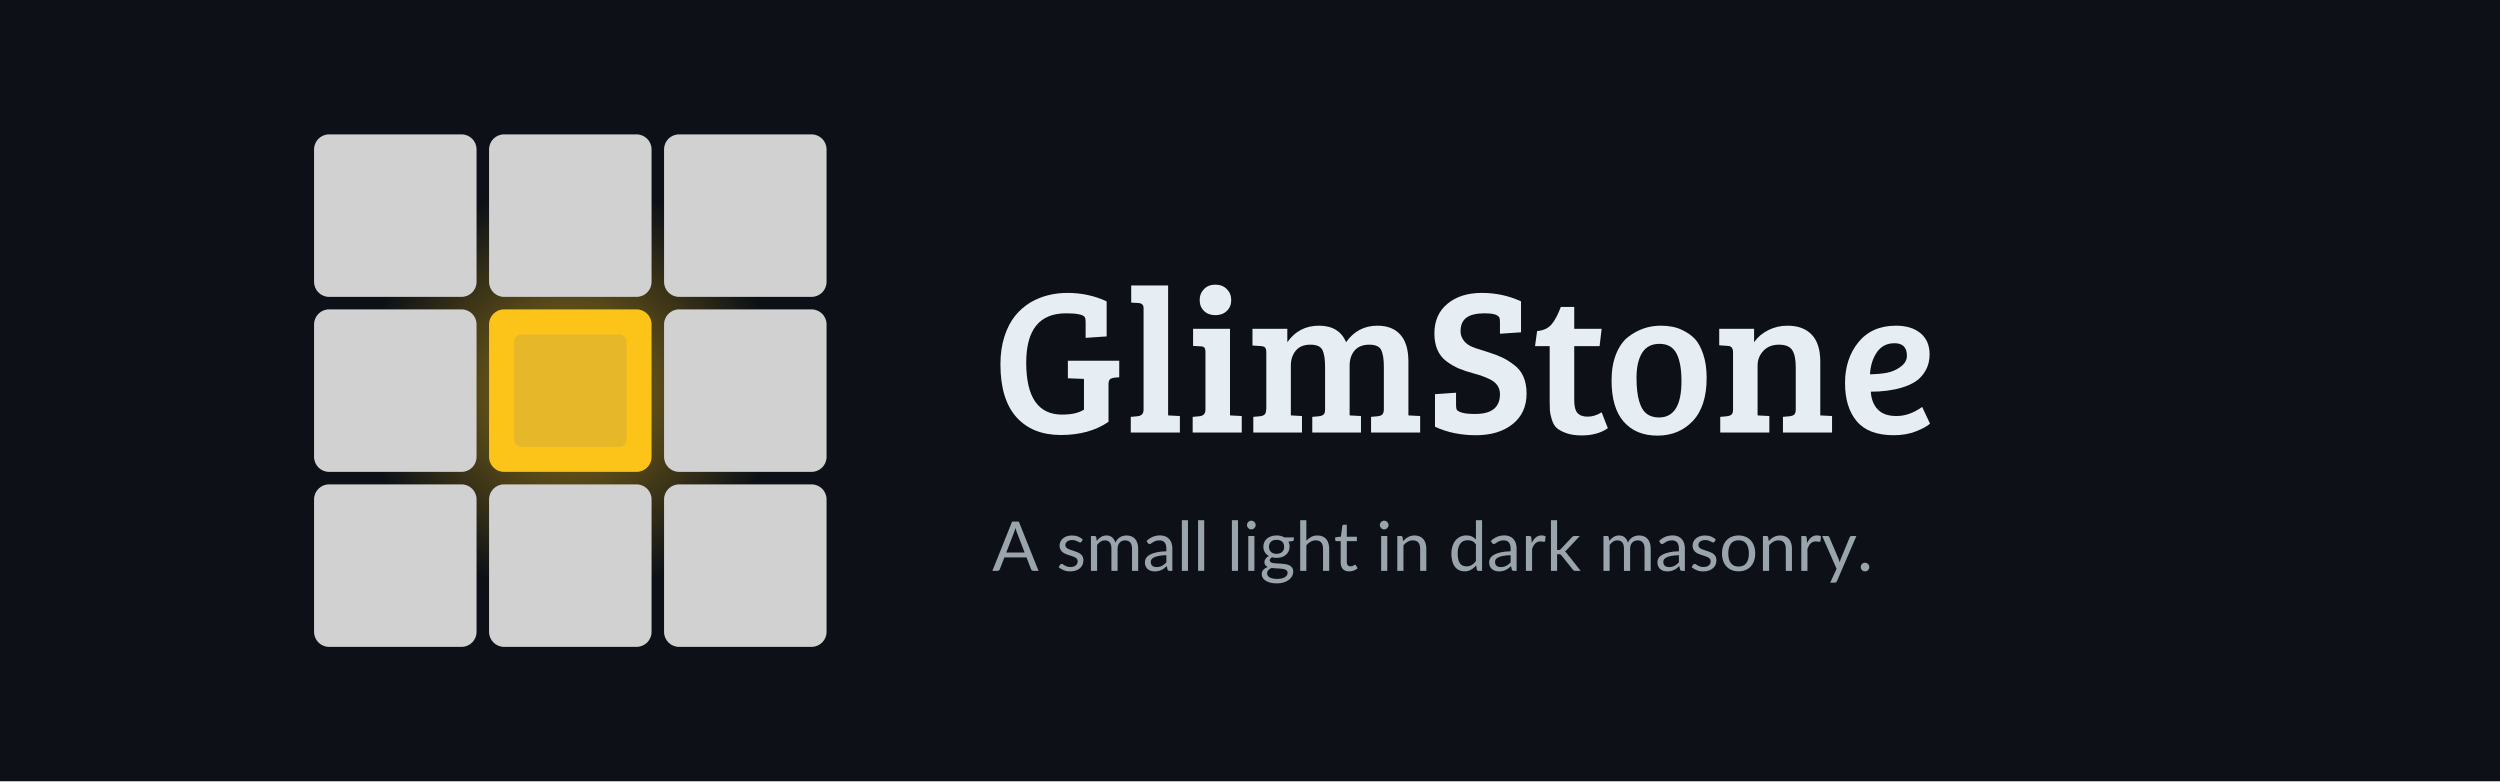
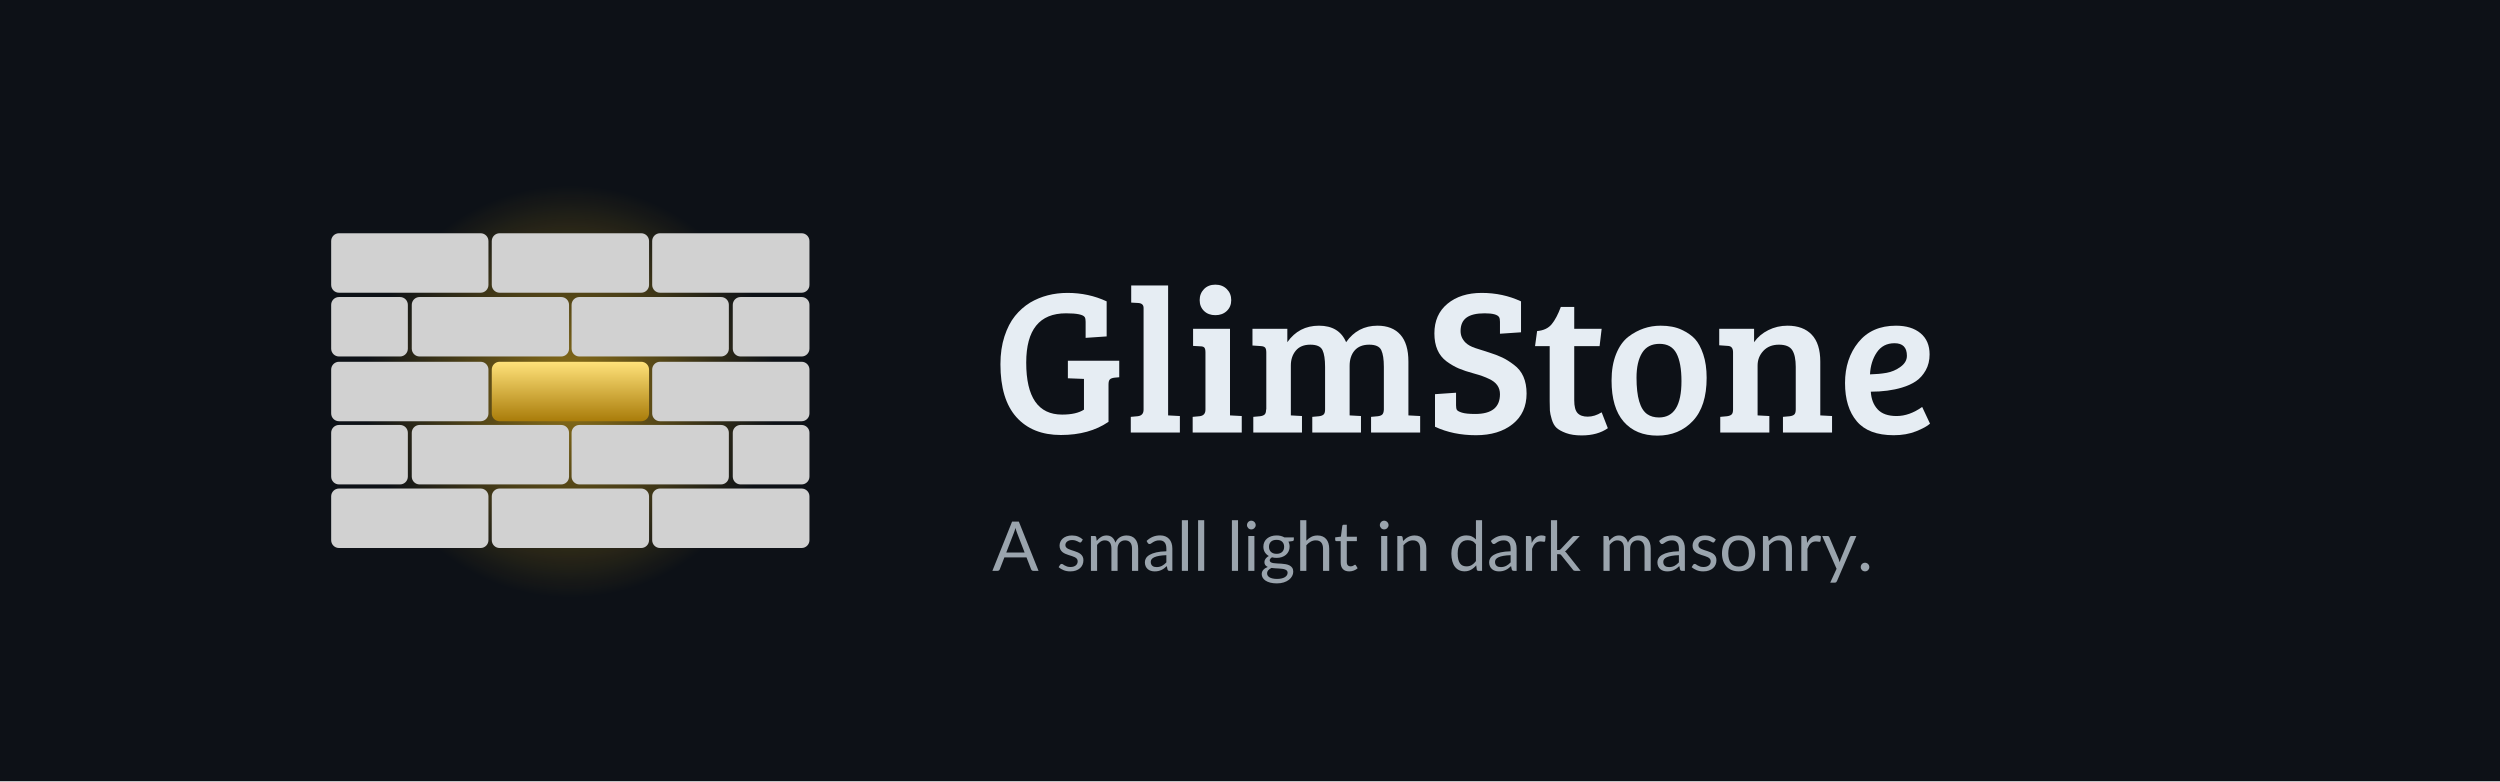
<svg xmlns="http://www.w3.org/2000/svg" width="1600" height="500" viewBox="0 0 1600 500">
  <rect width="1600" height="500" fill="#0d1117" />
-   <svg x="165.0" y="50.0" width="400" height="400" viewBox="0 0 1000 1000">
+   <svg x="165.0" y="50.0" width="400" height="400" viewBox="0 0 319.5 319.5">
    <defs>
      <radialGradient id="glow" cx="50%" cy="50%" r="50%">
        <stop offset="0%" stop-color="#FCC419" stop-opacity="0.55" />
        <stop offset="100%" stop-color="#FCC419" stop-opacity="0" />
      </radialGradient>
+       <linearGradient id="litBrick" x1="0%" y1="0%" x2="0%" y2="100%">
+         <stop offset="0%" stop-color="#ffe27a" />
+         <stop offset="100%" stop-color="#a97c0a" />
+       </linearGradient>
    </defs>
-     <circle cx="500" cy="500" r="330" fill="url(#glow)" />
-     <rect x="90" y="90" width="260" height="260" rx="24" fill="#d1d1d1" />
-     <rect x="370" y="90" width="260" height="260" rx="24" fill="#d1d1d1" />
-     <rect x="650" y="90" width="260" height="260" rx="24" fill="#d1d1d1" />
-     <rect x="90" y="370" width="260" height="260" rx="24" fill="#d1d1d1" />
-     <rect x="650" y="370" width="260" height="260" rx="24" fill="#d1d1d1" />
-     <rect x="90" y="650" width="260" height="260" rx="24" fill="#d1d1d1" />
-     <rect x="370" y="650" width="260" height="260" rx="24" fill="#d1d1d1" />
-     <rect x="650" y="650" width="260" height="260" rx="24" fill="#d1d1d1" />
-     <rect x="370" y="370" width="260" height="260" rx="24" fill="#FCC419" />
-     <rect x="410" y="410" width="180" height="180" rx="12" fill="#d4af37" opacity="0.55" />
+     <circle cx="159.8" cy="160.2" r="105.435" fill="url(#glow)" />
+     <rect x="78.7" y="177.3" width="80.4" height="30.4" rx="4" ry="4" fill="#d1d1d1" />
+     <rect x="201.6" y="145" width="80.4" height="30.4" rx="4" ry="4" fill="#d1d1d1" />
+     <rect x="37.5" y="145" width="80.4" height="30.4" rx="4" ry="4" fill="#d1d1d1" />
+     <rect x="160.4" y="177.3" width="80.4" height="30.4" rx="4" ry="4" fill="#d1d1d1" />
+     <rect x="37.5" y="209.8" width="80.4" height="30.4" rx="4" ry="4" fill="#d1d1d1" />
+     <rect x="119.6" y="209.8" width="80.4" height="30.4" rx="4" ry="4" fill="#d1d1d1" />
+     <rect x="201.6" y="209.8" width="80.4" height="30.4" rx="4" ry="4" fill="#d1d1d1" />
+     <rect x="37.5" y="177.3" width="39.2" height="30.4" rx="4" ry="4" fill="#d1d1d1" />
+     <rect x="242.8" y="177.3" width="39.2" height="30.4" rx="4" ry="4" fill="#d1d1d1" />
+     <rect x="78.7" y="111.9" width="80.4" height="30.4" rx="4" ry="4" fill="#d1d1d1" />
+     <rect x="160.4" y="111.9" width="80.4" height="30.4" rx="4" ry="4" fill="#d1d1d1" />
+     <rect x="37.5" y="79.3" width="80.4" height="30.4" rx="4" ry="4" fill="#d1d1d1" />
+     <rect x="201.6" y="79.3" width="80.4" height="30.4" rx="4" ry="4" fill="#d1d1d1" />
+     <rect x="119.6" y="79.3" width="80.4" height="30.4" rx="4" ry="4" fill="#d1d1d1" />
+     <rect x="37.5" y="111.9" width="39.2" height="30.4" rx="4" ry="4" fill="#d1d1d1" />
+     <rect x="242.8" y="111.9" width="39.2" height="30.4" rx="4" ry="4" fill="#d1d1d1" />
+     <rect x="119.6" y="145" width="80.4" height="30.4" rx="4" ry="4" fill="url(#litBrick)" />
  </svg>
  <g fill="#e6edf3">
    <g transform="translate(635.00,276.82)">
      <path d="M74.45-30.76L74.45-6.86Q62.17 1.58 43.96 1.58Q25.74 1.58 15.51-9.83Q5.28-21.25 5.28-43.69Q5.28-53.59 7.85-61.51Q10.43-69.43 14.59-74.58Q18.74-79.73 24.29-83.16Q34.85-89.36 48.25-89.36Q61.64-89.36 73.26-83.95L73.26-61.51L59.80-60.59L59.80-70.88Q59.80-72.86 59.27-73.79Q57.82-76.30 47.26-76.30Q21.78-76.30 21.78-44.75Q21.78-11.48 44.75-11.48Q53.86-11.48 58.74-14.65L58.74-34.32L58.61-34.32L48.44-34.72L48.44-45.94L81.31-45.94L81.31-35.38L78.28-35.11Q76.16-34.85 75.31-33.99Q74.45-33.13 74.45-30.76" />
    </g>
    <g transform="translate(719.61,276.82)">
      <path d="M4.36-94.12L27.98-94.12L27.98-10.96L35.51-10.56L35.51 0L4.09 0L4.09-10.03L8.45-10.43Q12.28-10.82 12.28-14.65L12.28-79.73Q12.28-82.63 8.98-82.90L4.36-83.16" />
    </g>
    <g transform="translate(758.95,276.82)">
      <path d="M4.62-66.40L28.25-66.40L28.25-10.96L35.77-10.56L35.77 0L4.36 0L4.36-10.03L8.71-10.43Q12.54-10.82 12.54-14.65L12.54-51.35Q12.54-53.59 11.81-54.38Q11.09-55.18 9.24-55.18L4.62-55.44L4.62-66.40M11.62-77.81Q8.84-80.52 8.84-84.74Q8.84-88.97 11.62-91.81Q14.39-94.64 18.88-94.64Q23.36-94.64 26.20-91.81Q29.04-88.97 29.04-84.74Q29.04-80.52 26.20-77.81Q23.36-75.11 18.88-75.11Q14.39-75.11 11.62-77.81" />
    </g>
    <g transform="translate(798.02,276.82)">
      <path d="M9.11-55.31L3.56-55.70L3.56-66.40L25.87-66.40L25.87-57.82Q33.26-68.38 46.13-68.38Q59-68.38 63.49-57.82Q70.88-68.38 83.56-68.38Q93.06-68.38 98.21-62.63Q103.36-56.89 103.36-45.41L103.36-10.96L110.88-10.56L110.88 0L79.46 0L79.46-10.03L83.82-10.43Q85.80-10.69 86.66-11.55Q87.52-12.41 87.65-14.65L87.65-41.98Q87.65-49.24 86-52.73Q84.35-56.23 78.28-56.23Q72.20-56.23 68.97-52.54Q65.74-48.84 65.74-42.64L65.74-10.96L73-10.56L73 0L41.84 0L41.84-10.03L46.20-10.43Q48.18-10.69 49.10-11.55Q50.03-12.41 50.03-14.78L50.03-41.98Q50.03-49.24 48.38-52.73Q46.73-56.23 40.59-56.23Q34.45-56.23 31.28-52.40Q28.12-48.58 28.12-42.90L28.12-10.96L35.24-10.56L35.24 0L4.09 0L4.09-10.03L8.45-10.43Q10.43-10.69 11.35-11.55Q12.28-12.41 12.28-14.78L12.41-14.78L12.41-51.22Q12.41-53.46 11.68-54.32Q10.96-55.18 9.11-55.31" />
    </g>
    <g transform="translate(912.33,276.82)">
      <path d="M31.81-11.88Q47.65-11.88 47.65-24.55Q47.65-31.15 40.66-34.32Q36.96-36.17 31.09-37.75Q25.21-39.34 21.32-40.99Q17.42-42.64 13.46-45.54Q5.68-51.35 5.68-63.43Q5.68-75.50 14.06-82.43Q22.44-89.36 35.97-89.36Q49.50-89.36 61.12-83.95L61.12-64.15L47.65-63.23L47.65-70.88Q47.65-72.86 47.12-73.79Q45.67-76.30 37.82-76.30Q29.96-76.30 26.20-73.52Q22.44-70.75 22.44-64.94Q22.44-60.72 25.61-57.55Q27.72-55.44 31.88-54.05Q36.04-52.67 40.72-51.22Q45.41-49.76 49.04-48.05Q52.67-46.33 56.63-43.30Q64.68-37.36 64.68-24.95Q64.68-12.54 55.77-5.41Q46.86 1.72 32.27 1.72Q17.69 1.72 6.07-3.70L6.07-24.55L19.54-25.48L19.54-17.42Q19.54-15.44 20.06-14.52Q20.59-13.60 23.30-12.74Q26-11.88 31.81-11.88" />
    </g>
    <g transform="translate(979.92,276.82)">
      <path d="M19.01-80.39L27.59-80.39L27.59-66.40L45.14-66.40L43.82-55.31L27.59-55.31L27.59-20.59Q27.59-14.78 29.70-12.47Q31.81-10.16 36.23-10.16Q40.66-10.16 45.14-12.94L49.10-2.77Q42.50 1.85 32.34 1.85Q26.40 1.85 22.31 0.33Q18.22-1.19 16.24-3.04Q14.26-4.88 13.20-8.45Q12.14-12.01 12.01-14.06Q11.88-16.10 11.88-20.06L11.88-55.31L2.51-55.31L3.83-64.94Q10.03-65.47 13.20-69.37Q16.37-73.26 19.01-80.39" />
    </g>
    <g transform="translate(1027.04,276.82)">
      <path d="M34.72-9.64Q49.10-9.64 49.10-32.87Q49.10-44.62 45.87-50.69Q42.64-56.76 35.05-56.76Q27.46-56.76 23.89-50.95Q20.33-45.14 20.33-35.11Q20.33-16.50 27.19-11.75Q30.23-9.64 34.72-9.64M4.36-33.26Q4.36-43.03 7.26-50.23Q10.16-57.42 15.05-61.25Q24.42-68.38 35.77-68.38Q43.69-68.38 49.17-65.80Q54.65-63.23 57.75-59.86Q60.85-56.50 63.03-50.09Q65.21-43.69 65.21-34.98Q65.21-16.76 56.36-7.39Q47.52 1.98 33.73 1.98Q19.93 1.98 12.14-6.93Q4.36-15.84 4.36-33.26" />
    </g>
    <g transform="translate(1096.74,276.82)">
      <path d="M9.11-55.44L3.56-55.84L3.56-66.40L25.87-66.40L25.87-57.82Q29.30-62.70 34.98-65.54Q40.66-68.38 47.26-68.38Q57.29-68.38 62.77-62.63Q68.24-56.89 68.24-45.41L68.24-10.96L75.77-10.56L75.77 0L44.35 0L44.35-10.03L48.71-10.43Q50.69-10.69 51.61-11.55Q52.54-12.41 52.54-14.78L52.54-41.98Q52.54-49.24 50.29-52.73Q48.05-56.23 41.78-56.23Q35.51-56.23 31.81-52.27Q28.12-48.31 28.12-42.90L28.12-10.96L35.64-10.56L35.64 0L4.22 0L4.22-10.03L8.58-10.43Q10.56-10.69 11.48-11.55Q12.41-12.41 12.41-14.78L12.41-51.35Q12.41-55.31 9.11-55.44" />
    </g>
    <g transform="translate(1175.94,276.82)">
      <path d="M37.49-68.38Q47.39-68.38 53.20-63.56Q59-58.74 59-50.03Q59-44.22 56.50-39.80Q53.99-35.38 50.29-32.87Q46.60-30.36 41.32-28.78Q32.47-26.14 21.38-26.14Q21.78-19.14 25.74-14.85Q29.70-10.56 37.88-10.56Q46.07-10.56 54.25-16.37L59.27-5.68Q56.63-3.30 50.36-0.79Q44.09 1.72 36.04 1.72Q19.93 1.72 12.41-7.19Q4.88-16.10 4.88-31.68Q4.88-47.26 13.46-57.82Q22.04-68.38 37.49-68.38M31.48-38.21Q36.30-39.07 40.39-42.04Q44.48-45.01 44.48-49.10Q44.48-57.16 36.56-57.16Q29.17-57.16 25.21-51.28Q21.25-45.41 20.86-37.22Q26.66-37.36 31.48-38.21" />
    </g>
  </g>
  <g fill="#9aa4ad">
    <g transform="translate(635.00,365.34)">
      <path d="M9-11.70L20.77-11.70L15.82-24.53Q15.60-25.10 15.36-25.86Q15.11-26.62 14.89-27.48Q14.43-25.70 13.95-24.51L9-11.70M17.05-31.53L29.66 0L26.36 0Q25.78 0 25.43-0.29Q25.08-0.57 24.90-1.01L21.96-8.62L7.81-8.62L4.86-1.01Q4.73-0.62 4.36-0.31Q3.98 0 3.43 0L0.13 0L12.74-31.53" />
    </g>
    <g transform="translate(664.79,365.34)">
      <path d="" />
    </g>
    <g transform="translate(676.05,365.34)">
      <path d="M16.96-20.04L16.08-18.61Q15.82-18.13 15.27-18.13Q14.94-18.13 14.52-18.37Q14.10-18.61 13.50-18.91Q12.89-19.21 12.06-19.46Q11.22-19.71 10.08-19.71Q9.09-19.71 8.29-19.46Q7.50-19.21 6.94-18.77Q6.38-18.33 6.08-17.74Q5.79-17.16 5.79-16.48Q5.79-15.62 6.28-15.05Q6.78-14.48 7.59-14.06Q8.40-13.64 9.44-13.32Q10.47-13 11.56-12.64Q12.65-12.28 13.68-11.84Q14.72-11.40 15.53-10.74Q16.35-10.08 16.84-9.12Q17.34-8.16 17.34-6.82Q17.34-5.28 16.79-3.97Q16.24-2.66 15.16-1.70Q14.08-0.75 12.52-0.20Q10.96 0.35 8.91 0.35Q6.58 0.35 4.69-0.41Q2.79-1.17 1.47-2.35L2.40-3.85Q2.57-4.14 2.82-4.29Q3.06-4.44 3.43-4.44Q3.83-4.44 4.27-4.14Q4.71-3.83 5.33-3.45Q5.96-3.08 6.86-2.77Q7.77-2.46 9.11-2.46Q10.25-2.46 11.11-2.76Q11.97-3.06 12.54-3.56Q13.11-4.07 13.39-4.73Q13.66-5.39 13.66-6.14Q13.66-7.06 13.17-7.67Q12.67-8.27 11.86-8.70Q11.04-9.13 10-9.45Q8.95-9.77 7.86-10.12Q6.78-10.47 5.73-10.92Q4.69-11.37 3.87-12.06Q3.06-12.74 2.56-13.74Q2.07-14.74 2.07-16.17Q2.07-17.45 2.60-18.62Q3.12-19.80 4.14-20.69Q5.15-21.58 6.62-22.11Q8.10-22.64 9.99-22.64Q12.19-22.64 13.94-21.95Q15.69-21.25 16.96-20.04" />
    </g>
    <g transform="translate(695.10,365.34)">
      <path d="M7.04 0L3.10 0L3.10-22.29L5.46-22.29Q6.29-22.29 6.49-21.47L6.78-19.18Q8.01-20.70 9.55-21.67Q11.09-22.64 13.11-22.64Q15.36-22.64 16.75-21.38Q18.15-20.13 18.77-18Q19.25-19.21 20.01-20.09Q20.77-20.97 21.71-21.54Q22.66-22.11 23.73-22.37Q24.79-22.64 25.89-22.64Q27.65-22.64 29.03-22.08Q30.40-21.52 31.36-20.44Q32.32-19.36 32.82-17.79Q33.33-16.21 33.33-14.19L33.33 0L29.39 0L29.39-14.19Q29.39-16.81 28.25-18.16Q27.10-19.51 24.95-19.51Q23.98-19.51 23.11-19.17Q22.24-18.83 21.58-18.17Q20.92-17.51 20.54-16.51Q20.15-15.51 20.15-14.19L20.15 0L16.21 0L16.21-14.19Q16.21-16.87 15.14-18.19Q14.06-19.51 11.99-19.51Q10.54-19.51 9.31-18.73Q8.07-17.95 7.04-16.61" />
    </g>
    <g transform="translate(731.29,365.34)">
      <path d="M15.18-5.41L15.18-10.03Q12.47-9.94 10.57-9.60Q8.67-9.26 7.47-8.71Q6.27-8.16 5.73-7.41Q5.19-6.67 5.19-5.74Q5.19-4.86 5.48-4.22Q5.76-3.59 6.26-3.18Q6.75-2.77 7.42-2.58Q8.10-2.40 8.87-2.40Q9.90-2.40 10.76-2.61Q11.62-2.82 12.38-3.21Q13.13-3.61 13.83-4.16Q14.52-4.71 15.18-5.41M3.23-17.89L2.53-19.14Q4.38-20.92 6.51-21.80Q8.65-22.68 11.24-22.68Q13.11-22.68 14.56-22.07Q16.02-21.45 17.01-20.35Q18-19.25 18.50-17.69Q19.01-16.13 19.01-14.26L19.01 0L17.27 0Q16.70 0 16.39-0.19Q16.08-0.37 15.91-0.92L15.47-3.04Q14.59-2.22 13.75-1.59Q12.91-0.97 11.99-0.54Q11.07-0.11 10.02 0.12Q8.98 0.35 7.70 0.35Q6.40 0.35 5.26-0.01Q4.11-0.37 3.27-1.10Q2.42-1.83 1.92-2.94Q1.43-4.05 1.43-5.57Q1.43-6.89 2.16-8.11Q2.88-9.33 4.51-10.27Q6.14-11.22 8.76-11.82Q11.37-12.43 15.18-12.52L15.18-14.26Q15.18-16.85 14.06-18.18Q12.94-19.51 10.78-19.51Q9.33-19.51 8.35-19.15Q7.37-18.79 6.65-18.34Q5.94-17.89 5.42-17.52Q4.91-17.16 4.40-17.16Q4-17.16 3.72-17.37Q3.43-17.58 3.23-17.89" />
    </g>
    <g transform="translate(753.16,365.34)">
      <path d="M3.23-32.41L7.15-32.41L7.15 0L3.23 0" />
    </g>
    <g transform="translate(763.55,365.34)">
      <path d="M3.23-32.41L7.15-32.41L7.15 0L3.23 0" />
    </g>
    <g transform="translate(773.93,365.34)">
      <path d="" />
    </g>
    <g transform="translate(785.19,365.34)">
      <path d="M3.23-32.41L7.15-32.41L7.15 0L3.23 0" />
    </g>
    <g transform="translate(795.58,365.34)">
      <path d="M3.32-22.29L7.24-22.29L7.24 0L3.32 0L3.32-22.29M8.07-29.28Q8.07-28.71 7.84-28.21Q7.61-27.72 7.23-27.33Q6.84-26.95 6.32-26.73Q5.81-26.51 5.24-26.51Q4.66-26.51 4.17-26.73Q3.67-26.95 3.30-27.33Q2.93-27.72 2.71-28.21Q2.49-28.71 2.49-29.28Q2.49-29.85 2.71-30.37Q2.93-30.89 3.30-31.27Q3.67-31.66 4.17-31.88Q4.66-32.10 5.24-32.10Q5.81-32.10 6.32-31.88Q6.84-31.66 7.23-31.27Q7.61-30.89 7.84-30.37Q8.07-29.85 8.07-29.28" />
    </g>
    <g transform="translate(806.14,365.34)">
      <path d="M10.87-10.89Q12.06-10.89 12.96-11.22Q13.86-11.55 14.48-12.14Q15.09-12.74 15.40-13.56Q15.71-14.39 15.71-15.38Q15.71-17.42 14.46-18.63Q13.22-19.84 10.87-19.84Q8.49-19.84 7.25-18.63Q6.01-17.42 6.01-15.38Q6.01-14.39 6.32-13.56Q6.64-12.74 7.26-12.14Q7.88-11.55 8.78-11.22Q9.68-10.89 10.87-10.89M17.93 1.21Q17.93 0.40 17.47-0.11Q17.01-0.62 16.22-0.90Q15.44-1.19 14.41-1.31Q13.38-1.43 12.22-1.50Q11.07-1.56 9.88-1.63Q8.69-1.69 7.59-1.85Q6.36-1.28 5.58-0.41Q4.80 0.46 4.80 1.63Q4.80 2.38 5.18 3.02Q5.57 3.67 6.36 4.15Q7.15 4.62 8.35 4.89Q9.55 5.17 11.18 5.17Q12.76 5.17 14.01 4.88Q15.27 4.60 16.14 4.07Q17.01 3.54 17.47 2.82Q17.93 2.09 17.93 1.21M15.86-21.41L21.91-21.41L21.91-19.95Q21.91-19.23 20.99-19.03L18.46-18.70Q19.21-17.25 19.21-15.49Q19.21-13.86 18.58-12.53Q17.95-11.20 16.85-10.25Q15.75-9.31 14.21-8.80Q12.67-8.29 10.87-8.29Q9.31-8.29 7.92-8.67Q7.22-8.23 6.84-7.73Q6.47-7.24 6.47-6.73Q6.47-5.94 7.12-5.53Q7.77-5.13 8.82-4.95Q9.88-4.77 11.23-4.73Q12.58-4.69 14-4.59Q15.42-4.49 16.77-4.25Q18.13-4 19.18-3.45Q20.24-2.90 20.89-1.94Q21.54-0.97 21.54 0.57Q21.54 2 20.82 3.34Q20.11 4.69 18.77 5.73Q17.42 6.78 15.48 7.40Q13.53 8.03 11.09 8.03Q8.65 8.03 6.82 7.55Q4.99 7.06 3.78 6.25Q2.57 5.43 1.97 4.37Q1.36 3.30 1.36 2.13Q1.36 0.48 2.40-0.66Q3.43-1.80 5.24-2.49Q4.25-2.93 3.66-3.66Q3.08-4.40 3.08-5.65Q3.08-6.14 3.26-6.65Q3.43-7.17 3.79-7.69Q4.16-8.21 4.69-8.67Q5.21-9.13 5.92-9.48Q4.27-10.41 3.34-11.93Q2.42-13.46 2.42-15.49Q2.42-17.12 3.05-18.45Q3.67-19.78 4.80-20.71Q5.92-21.65 7.47-22.15Q9.02-22.66 10.87-22.66Q12.32-22.66 13.57-22.34Q14.83-22.02 15.86-21.41" />
    </g>
    <g transform="translate(829.02,365.34)">
      <path d="M7.04-32.41L7.04-19.32Q8.47-20.83 10.21-21.74Q11.95-22.64 14.21-22.64Q16.04-22.64 17.43-22.03Q18.83-21.43 19.77-20.32Q20.70-19.21 21.19-17.64Q21.67-16.08 21.67-14.19L21.67 0L17.73 0L17.73-14.19Q17.73-16.72 16.58-18.12Q15.42-19.51 13.07-19.51Q11.33-19.51 9.82-18.68Q8.32-17.84 7.04-16.41L7.04 0L3.10 0L3.10-32.41" />
    </g>
    <g transform="translate(853.57,365.34)">
      <path d="M9.94 0.35Q7.30 0.35 5.88-1.12Q4.47-2.60 4.47-5.37L4.47-19.01L1.78-19.01Q1.43-19.01 1.19-19.22Q0.95-19.43 0.95-19.87L0.95-21.43L4.60-21.89L5.50-28.78Q5.57-29.11 5.80-29.31Q6.03-29.52 6.40-29.52L8.38-29.52L8.38-21.85L14.83-21.85L14.83-19.01L8.38-19.01L8.38-5.63Q8.38-4.22 9.06-3.54Q9.75-2.86 10.82-2.86Q11.44-2.86 11.89-3.02Q12.34-3.19 12.67-3.39Q13-3.59 13.23-3.75Q13.46-3.92 13.64-3.92Q13.95-3.92 14.19-3.54L15.33-1.67Q14.32-0.73 12.89-0.19Q11.46 0.35 9.94 0.35" />
    </g>
    <g transform="translate(869.34,365.34)">
      <path d="" />
    </g>
    <g transform="translate(880.61,365.34)">
      <path d="M3.32-22.29L7.24-22.29L7.24 0L3.32 0L3.32-22.29M8.07-29.28Q8.07-28.71 7.84-28.21Q7.61-27.72 7.23-27.33Q6.84-26.95 6.32-26.73Q5.81-26.51 5.24-26.51Q4.66-26.51 4.17-26.73Q3.67-26.95 3.30-27.33Q2.93-27.72 2.71-28.21Q2.49-28.71 2.49-29.28Q2.49-29.85 2.71-30.37Q2.93-30.89 3.30-31.27Q3.67-31.66 4.17-31.88Q4.66-32.10 5.24-32.10Q5.81-32.10 6.32-31.88Q6.84-31.66 7.23-31.27Q7.61-30.89 7.84-30.37Q8.07-29.85 8.07-29.28" />
    </g>
    <g transform="translate(891.17,365.34)">
      <path d="M6.49-21.47L6.80-19.05Q7.52-19.87 8.34-20.53Q9.15-21.19 10.06-21.66Q10.98-22.13 12-22.38Q13.02-22.64 14.21-22.64Q16.04-22.64 17.43-22.03Q18.83-21.43 19.77-20.32Q20.70-19.21 21.19-17.64Q21.67-16.08 21.67-14.19L21.67 0L17.73 0L17.73-14.19Q17.73-16.72 16.58-18.12Q15.42-19.51 13.07-19.51Q11.33-19.51 9.82-18.68Q8.32-17.84 7.04-16.41L7.04 0L3.10 0L3.10-22.29L5.46-22.29Q6.29-22.29 6.49-21.47" />
    </g>
    <g transform="translate(915.72,365.34)">
      <path d="" />
    </g>
    <g transform="translate(926.98,365.34)">
      <path d="M17.62-6.23L17.62-16.98Q16.52-18.46 15.25-19.04Q13.97-19.62 12.39-19.62Q9.28-19.62 7.61-17.40Q5.94-15.18 5.94-11.07Q5.94-8.89 6.31-7.34Q6.69-5.79 7.41-4.79Q8.14-3.78 9.20-3.32Q10.25-2.86 11.59-2.86Q13.53-2.86 14.97-3.74Q16.41-4.62 17.62-6.23M17.62-32.41L21.54-32.41L21.54 0L19.21 0Q18.37 0 18.15-0.81L17.80-3.52Q16.37-1.80 14.54-0.75Q12.72 0.31 10.32 0.31Q8.40 0.31 6.84-0.43Q5.28-1.17 4.18-2.60Q3.08-4.03 2.49-6.16Q1.89-8.29 1.89-11.07Q1.89-13.53 2.55-15.65Q3.21-17.78 4.44-19.34Q5.68-20.90 7.47-21.79Q9.26-22.68 11.51-22.68Q13.55-22.68 15.01-21.99Q16.48-21.30 17.62-20.06" />
    </g>
    <g transform="translate(951.62,365.34)">
      <path d="M15.18-5.41L15.18-10.03Q12.47-9.94 10.57-9.60Q8.67-9.26 7.47-8.71Q6.27-8.16 5.73-7.41Q5.19-6.67 5.19-5.74Q5.19-4.86 5.48-4.22Q5.76-3.59 6.26-3.18Q6.75-2.77 7.42-2.58Q8.10-2.40 8.87-2.40Q9.90-2.40 10.76-2.61Q11.62-2.82 12.38-3.21Q13.13-3.61 13.83-4.16Q14.52-4.71 15.18-5.41M3.23-17.89L2.53-19.14Q4.38-20.92 6.51-21.80Q8.65-22.68 11.24-22.68Q13.11-22.68 14.56-22.07Q16.02-21.45 17.01-20.35Q18-19.25 18.50-17.69Q19.01-16.13 19.01-14.26L19.01 0L17.27 0Q16.70 0 16.39-0.19Q16.08-0.37 15.91-0.92L15.47-3.04Q14.59-2.22 13.75-1.59Q12.91-0.97 11.99-0.54Q11.07-0.11 10.02 0.12Q8.98 0.35 7.70 0.35Q6.40 0.35 5.26-0.01Q4.11-0.37 3.27-1.10Q2.42-1.83 1.92-2.94Q1.43-4.05 1.43-5.57Q1.43-6.89 2.16-8.11Q2.88-9.33 4.51-10.27Q6.14-11.22 8.76-11.82Q11.37-12.43 15.18-12.52L15.18-14.26Q15.18-16.85 14.06-18.18Q12.94-19.51 10.78-19.51Q9.33-19.51 8.35-19.15Q7.37-18.79 6.65-18.34Q5.94-17.89 5.42-17.52Q4.91-17.16 4.40-17.16Q4-17.16 3.72-17.37Q3.43-17.58 3.23-17.89" />
    </g>
    <g transform="translate(973.49,365.34)">
      <path d="M6.56-21.21L6.82-17.82Q7.88-20.11 9.42-21.39Q10.96-22.68 13.18-22.68Q13.88-22.68 14.53-22.53Q15.18-22.37 15.69-22.04L15.40-19.12Q15.27-18.57 14.74-18.57Q14.43-18.57 13.84-18.70Q13.24-18.83 12.50-18.83Q11.44-18.83 10.62-18.52Q9.79-18.22 9.14-17.61Q8.49-17.01 7.97-16.11Q7.46-15.22 7.04-14.08L7.04 0L3.10 0L3.10-22.29L5.35-22.29Q5.98-22.29 6.23-22.04Q6.47-21.80 6.56-21.21" />
    </g>
    <g transform="translate(989.51,365.34)">
      <path d="M3.10-32.41L7.04-32.41L7.04-13.33L8.05-13.33Q8.49-13.33 8.79-13.45Q9.09-13.57 9.42-13.95L16.46-21.49Q16.76-21.87 17.11-22.08Q17.45-22.29 18.02-22.29L21.56-22.29L13.35-13.55Q12.76-12.80 12.08-12.39Q12.47-12.12 12.79-11.78Q13.11-11.44 13.40-11L22.11 0L18.61 0Q18.11 0 17.74-0.16Q17.38-0.33 17.12-0.77L9.79-9.90Q9.46-10.36 9.14-10.50Q8.82-10.65 8.16-10.65L7.04-10.65L7.04 0L3.10 0" />
    </g>
    <g transform="translate(1011.86,365.34)">
      <path d="" />
    </g>
    <g transform="translate(1023.12,365.34)">
      <path d="M7.04 0L3.10 0L3.10-22.29L5.46-22.29Q6.29-22.29 6.49-21.47L6.78-19.18Q8.01-20.70 9.55-21.67Q11.09-22.64 13.11-22.64Q15.36-22.64 16.75-21.38Q18.15-20.13 18.77-18Q19.25-19.21 20.01-20.09Q20.77-20.97 21.71-21.54Q22.66-22.11 23.73-22.37Q24.79-22.64 25.89-22.64Q27.65-22.64 29.03-22.08Q30.40-21.52 31.36-20.44Q32.32-19.36 32.82-17.79Q33.33-16.21 33.33-14.19L33.33 0L29.39 0L29.39-14.19Q29.39-16.81 28.25-18.16Q27.10-19.51 24.95-19.51Q23.98-19.51 23.11-19.17Q22.24-18.83 21.58-18.17Q20.92-17.51 20.54-16.51Q20.15-15.51 20.15-14.19L20.15 0L16.21 0L16.21-14.19Q16.21-16.87 15.14-18.19Q14.06-19.51 11.99-19.51Q10.54-19.51 9.31-18.73Q8.07-17.95 7.04-16.61" />
    </g>
    <g transform="translate(1059.31,365.34)">
      <path d="M15.18-5.41L15.18-10.03Q12.47-9.94 10.57-9.60Q8.67-9.26 7.47-8.71Q6.27-8.16 5.73-7.41Q5.19-6.67 5.19-5.74Q5.19-4.86 5.48-4.22Q5.76-3.59 6.26-3.18Q6.75-2.77 7.42-2.58Q8.10-2.40 8.87-2.40Q9.90-2.40 10.76-2.61Q11.62-2.82 12.38-3.21Q13.13-3.61 13.83-4.16Q14.52-4.71 15.18-5.41M3.23-17.89L2.53-19.14Q4.38-20.92 6.51-21.80Q8.65-22.68 11.24-22.68Q13.11-22.68 14.56-22.07Q16.02-21.45 17.01-20.35Q18-19.25 18.50-17.69Q19.01-16.13 19.01-14.26L19.01 0L17.27 0Q16.70 0 16.39-0.19Q16.08-0.37 15.91-0.92L15.47-3.04Q14.59-2.22 13.75-1.59Q12.91-0.97 11.99-0.54Q11.07-0.11 10.02 0.12Q8.98 0.35 7.70 0.35Q6.40 0.35 5.26-0.01Q4.11-0.37 3.27-1.10Q2.42-1.83 1.92-2.94Q1.43-4.05 1.43-5.57Q1.43-6.89 2.16-8.11Q2.88-9.33 4.51-10.27Q6.14-11.22 8.76-11.82Q11.37-12.43 15.18-12.52L15.18-14.26Q15.18-16.85 14.06-18.18Q12.94-19.51 10.78-19.51Q9.33-19.51 8.35-19.15Q7.37-18.79 6.65-18.34Q5.94-17.89 5.42-17.52Q4.91-17.16 4.40-17.16Q4-17.16 3.72-17.37Q3.43-17.58 3.23-17.89" />
    </g>
    <g transform="translate(1081.18,365.34)">
      <path d="M16.96-20.04L16.08-18.61Q15.82-18.13 15.27-18.13Q14.94-18.13 14.52-18.37Q14.10-18.61 13.50-18.91Q12.89-19.21 12.06-19.46Q11.22-19.71 10.08-19.71Q9.09-19.71 8.29-19.46Q7.50-19.21 6.94-18.77Q6.38-18.33 6.08-17.74Q5.79-17.16 5.79-16.48Q5.79-15.62 6.28-15.05Q6.78-14.48 7.59-14.06Q8.40-13.64 9.44-13.32Q10.47-13 11.56-12.64Q12.65-12.28 13.68-11.84Q14.72-11.40 15.53-10.74Q16.35-10.08 16.84-9.12Q17.34-8.16 17.34-6.82Q17.34-5.28 16.79-3.97Q16.24-2.66 15.16-1.70Q14.08-0.75 12.52-0.20Q10.96 0.35 8.91 0.35Q6.58 0.35 4.69-0.41Q2.79-1.17 1.47-2.35L2.40-3.85Q2.57-4.14 2.82-4.29Q3.06-4.44 3.43-4.44Q3.83-4.44 4.27-4.14Q4.71-3.83 5.33-3.45Q5.96-3.08 6.86-2.77Q7.77-2.46 9.11-2.46Q10.25-2.46 11.11-2.76Q11.97-3.06 12.54-3.56Q13.11-4.07 13.39-4.73Q13.66-5.39 13.66-6.14Q13.66-7.06 13.17-7.67Q12.67-8.27 11.86-8.70Q11.04-9.13 10-9.45Q8.95-9.77 7.86-10.12Q6.78-10.47 5.73-10.92Q4.69-11.37 3.87-12.06Q3.06-12.74 2.56-13.74Q2.07-14.74 2.07-16.17Q2.07-17.45 2.60-18.62Q3.12-19.80 4.14-20.69Q5.15-21.58 6.62-22.11Q8.10-22.64 9.99-22.64Q12.19-22.64 13.94-21.95Q15.69-21.25 16.96-20.04" />
    </g>
    <g transform="translate(1100.23,365.34)">
      <path d="M12.50-22.64Q14.94-22.64 16.90-21.82Q18.85-21.01 20.24-19.51Q21.63-18.02 22.36-15.89Q23.10-13.77 23.10-11.15Q23.10-8.51 22.36-6.40Q21.63-4.29 20.24-2.79Q18.85-1.30 16.90-0.49Q14.94 0.31 12.50 0.31Q10.03 0.31 8.06-0.49Q6.09-1.30 4.71-2.79Q3.32-4.29 2.59-6.40Q1.85-8.51 1.85-11.15Q1.85-13.77 2.59-15.89Q3.32-18.02 4.71-19.51Q6.09-21.01 8.06-21.82Q10.03-22.64 12.50-22.64M12.50-2.75Q15.80-2.75 17.42-4.96Q19.05-7.17 19.05-11.13Q19.05-15.11 17.42-17.34Q15.80-19.56 12.50-19.56Q10.82-19.56 9.58-18.99Q8.34-18.41 7.51-17.34Q6.69-16.26 6.28-14.68Q5.87-13.11 5.87-11.13Q5.87-7.17 7.51-4.96Q9.15-2.75 12.50-2.75" />
    </g>
    <g transform="translate(1125.18,365.34)">
      <path d="M6.49-21.47L6.80-19.05Q7.52-19.87 8.34-20.53Q9.15-21.19 10.06-21.66Q10.98-22.13 12-22.38Q13.02-22.64 14.21-22.64Q16.04-22.64 17.43-22.03Q18.83-21.43 19.77-20.32Q20.70-19.21 21.19-17.64Q21.67-16.08 21.67-14.19L21.67 0L17.73 0L17.73-14.19Q17.73-16.72 16.58-18.12Q15.42-19.51 13.07-19.51Q11.33-19.51 9.82-18.68Q8.32-17.84 7.04-16.41L7.04 0L3.10 0L3.10-22.29L5.46-22.29Q6.29-22.29 6.49-21.47" />
    </g>
    <g transform="translate(1149.73,365.34)">
      <path d="M6.56-21.21L6.82-17.82Q7.88-20.11 9.42-21.39Q10.96-22.68 13.18-22.68Q13.88-22.68 14.53-22.53Q15.18-22.37 15.69-22.04L15.40-19.12Q15.27-18.57 14.74-18.57Q14.43-18.57 13.84-18.70Q13.24-18.83 12.50-18.83Q11.44-18.83 10.62-18.52Q9.79-18.22 9.14-17.61Q8.49-17.01 7.97-16.11Q7.46-15.22 7.04-14.08L7.04 0L3.10 0L3.10-22.29L5.35-22.29Q5.98-22.29 6.23-22.04Q6.47-21.80 6.56-21.21" />
    </g>
    <g transform="translate(1165.75,365.34)">
      <path d="M19.23-22.29L22.33-22.29L9.90 6.58Q9.70 7.02 9.40 7.28Q9.11 7.55 8.49 7.55L5.59 7.55L9.66-1.30L0.46-22.29L3.85-22.29Q4.36-22.29 4.65-22.03Q4.95-21.78 5.06-21.47L11.02-7.44Q11.37-6.51 11.62-5.50Q11.92-6.53 12.28-7.46L18.06-21.47Q18.19-21.82 18.51-22.05Q18.83-22.29 19.23-22.29" />
    </g>
    <g transform="translate(1188.43,365.34)">
      <path d="M2.44-2.42Q2.44-2.99 2.65-3.50Q2.86-4 3.22-4.38Q3.59-4.75 4.09-4.97Q4.60-5.19 5.17-5.19Q5.74-5.19 6.25-4.97Q6.75-4.75 7.13-4.38Q7.50-4 7.72-3.50Q7.94-2.99 7.94-2.42Q7.94-1.83 7.72-1.33Q7.50-0.84 7.13-0.46Q6.75-0.09 6.25 0.12Q5.74 0.33 5.17 0.33Q4.60 0.33 4.09 0.12Q3.59-0.09 3.22-0.46Q2.86-0.84 2.65-1.33Q2.44-1.83 2.44-2.42" />
    </g>
  </g>
</svg>
